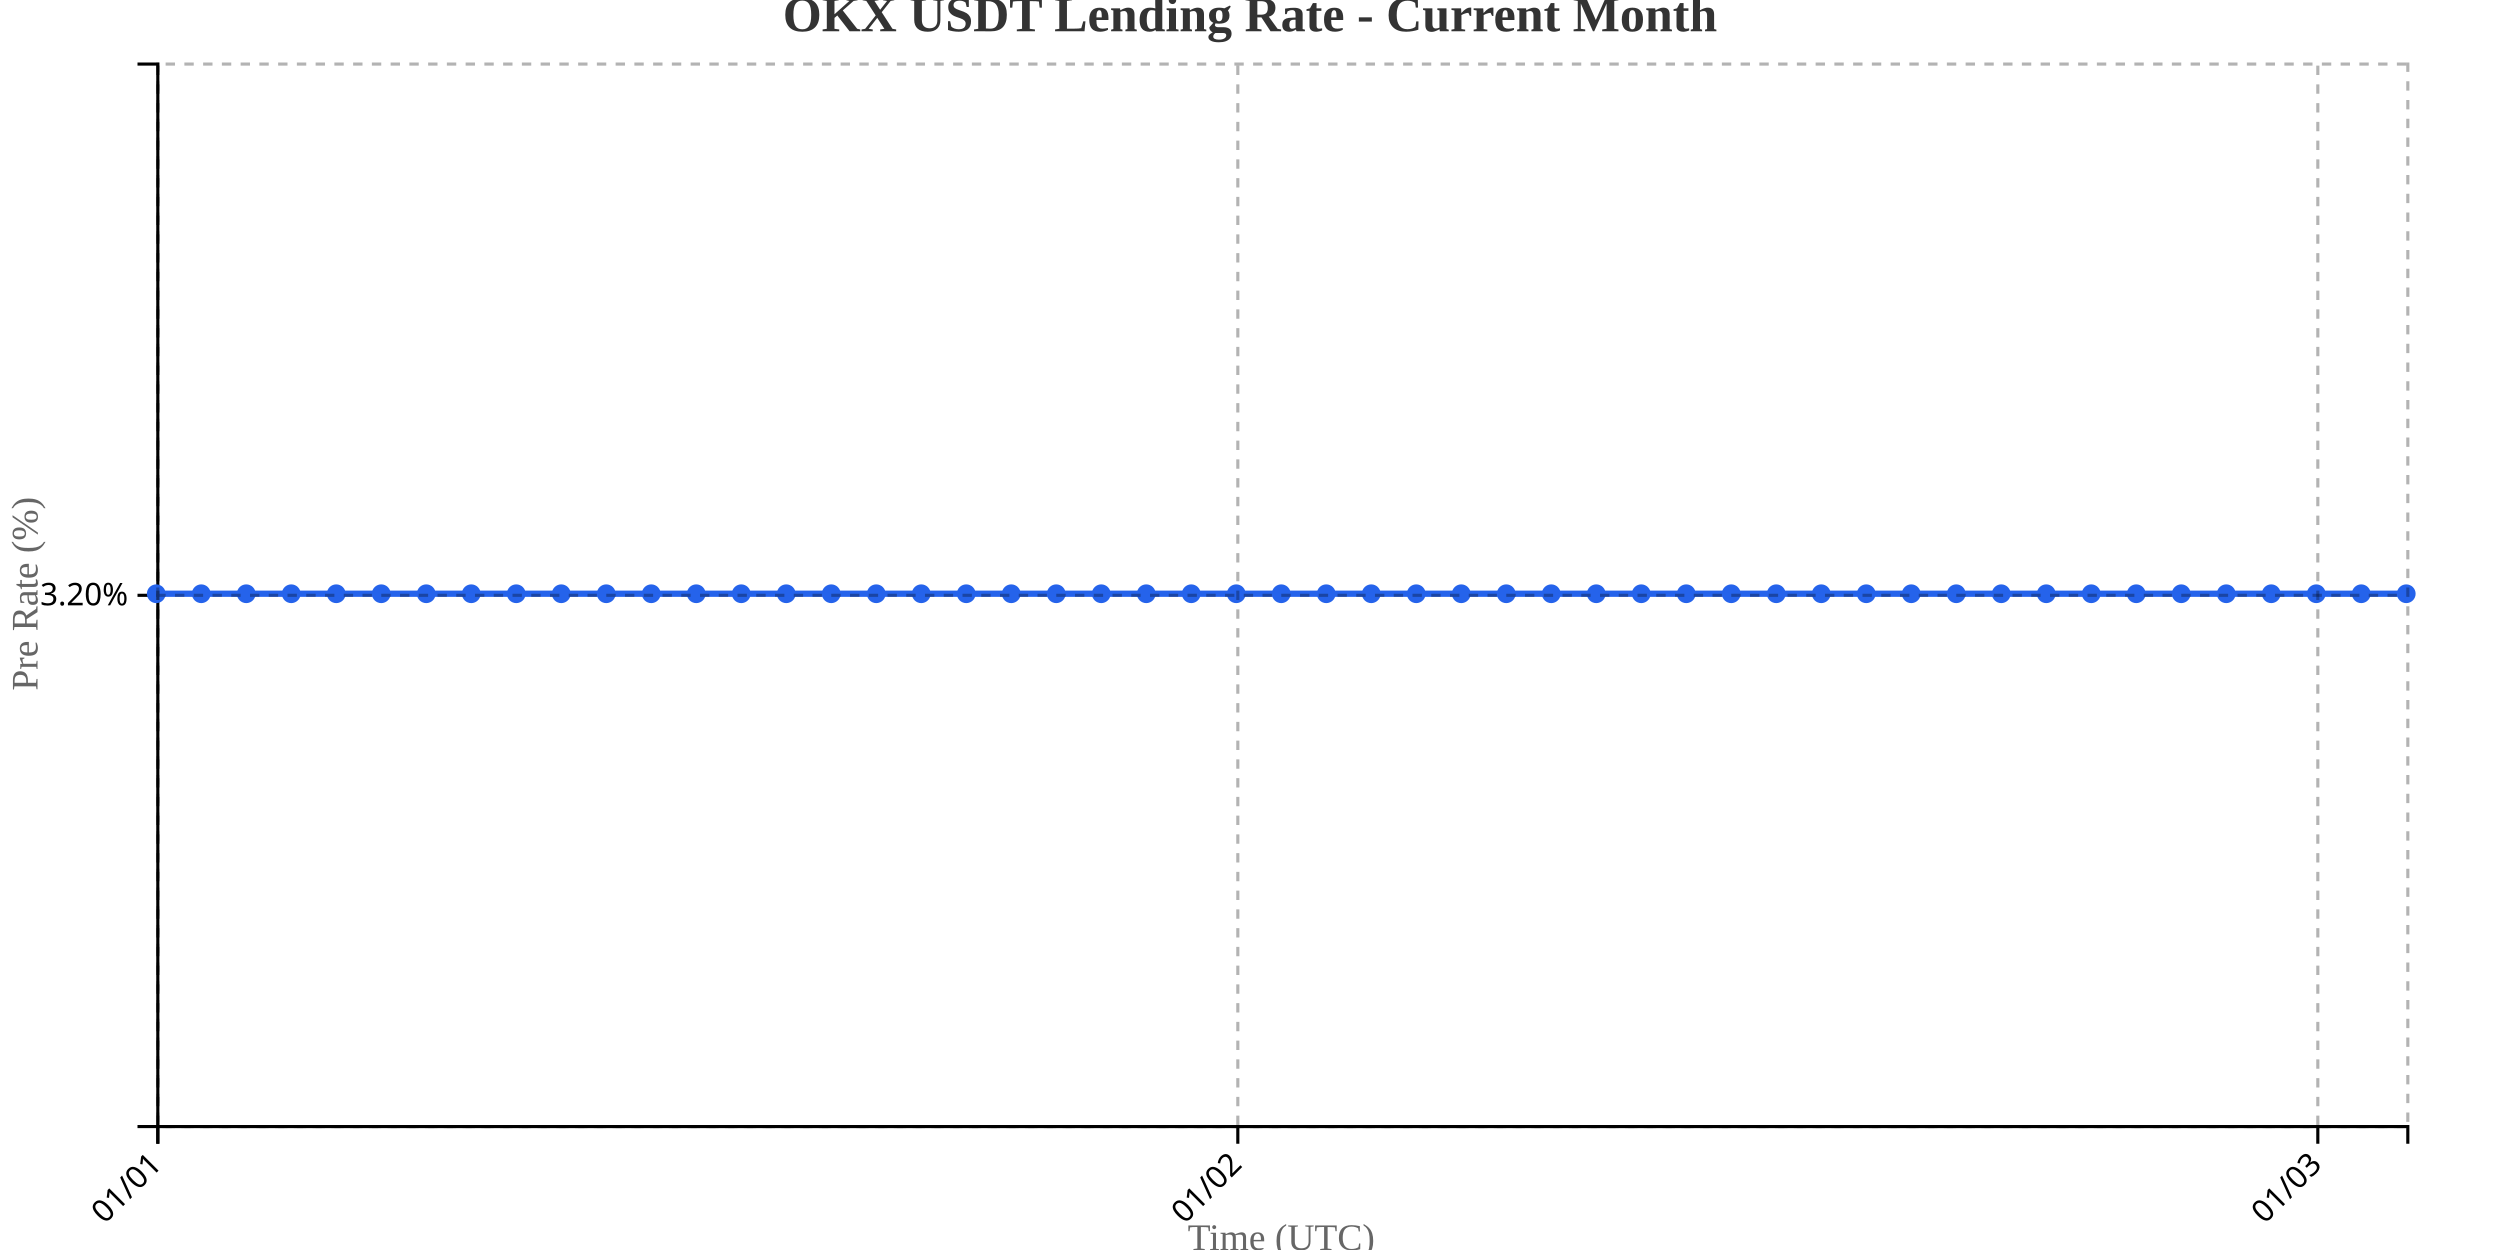
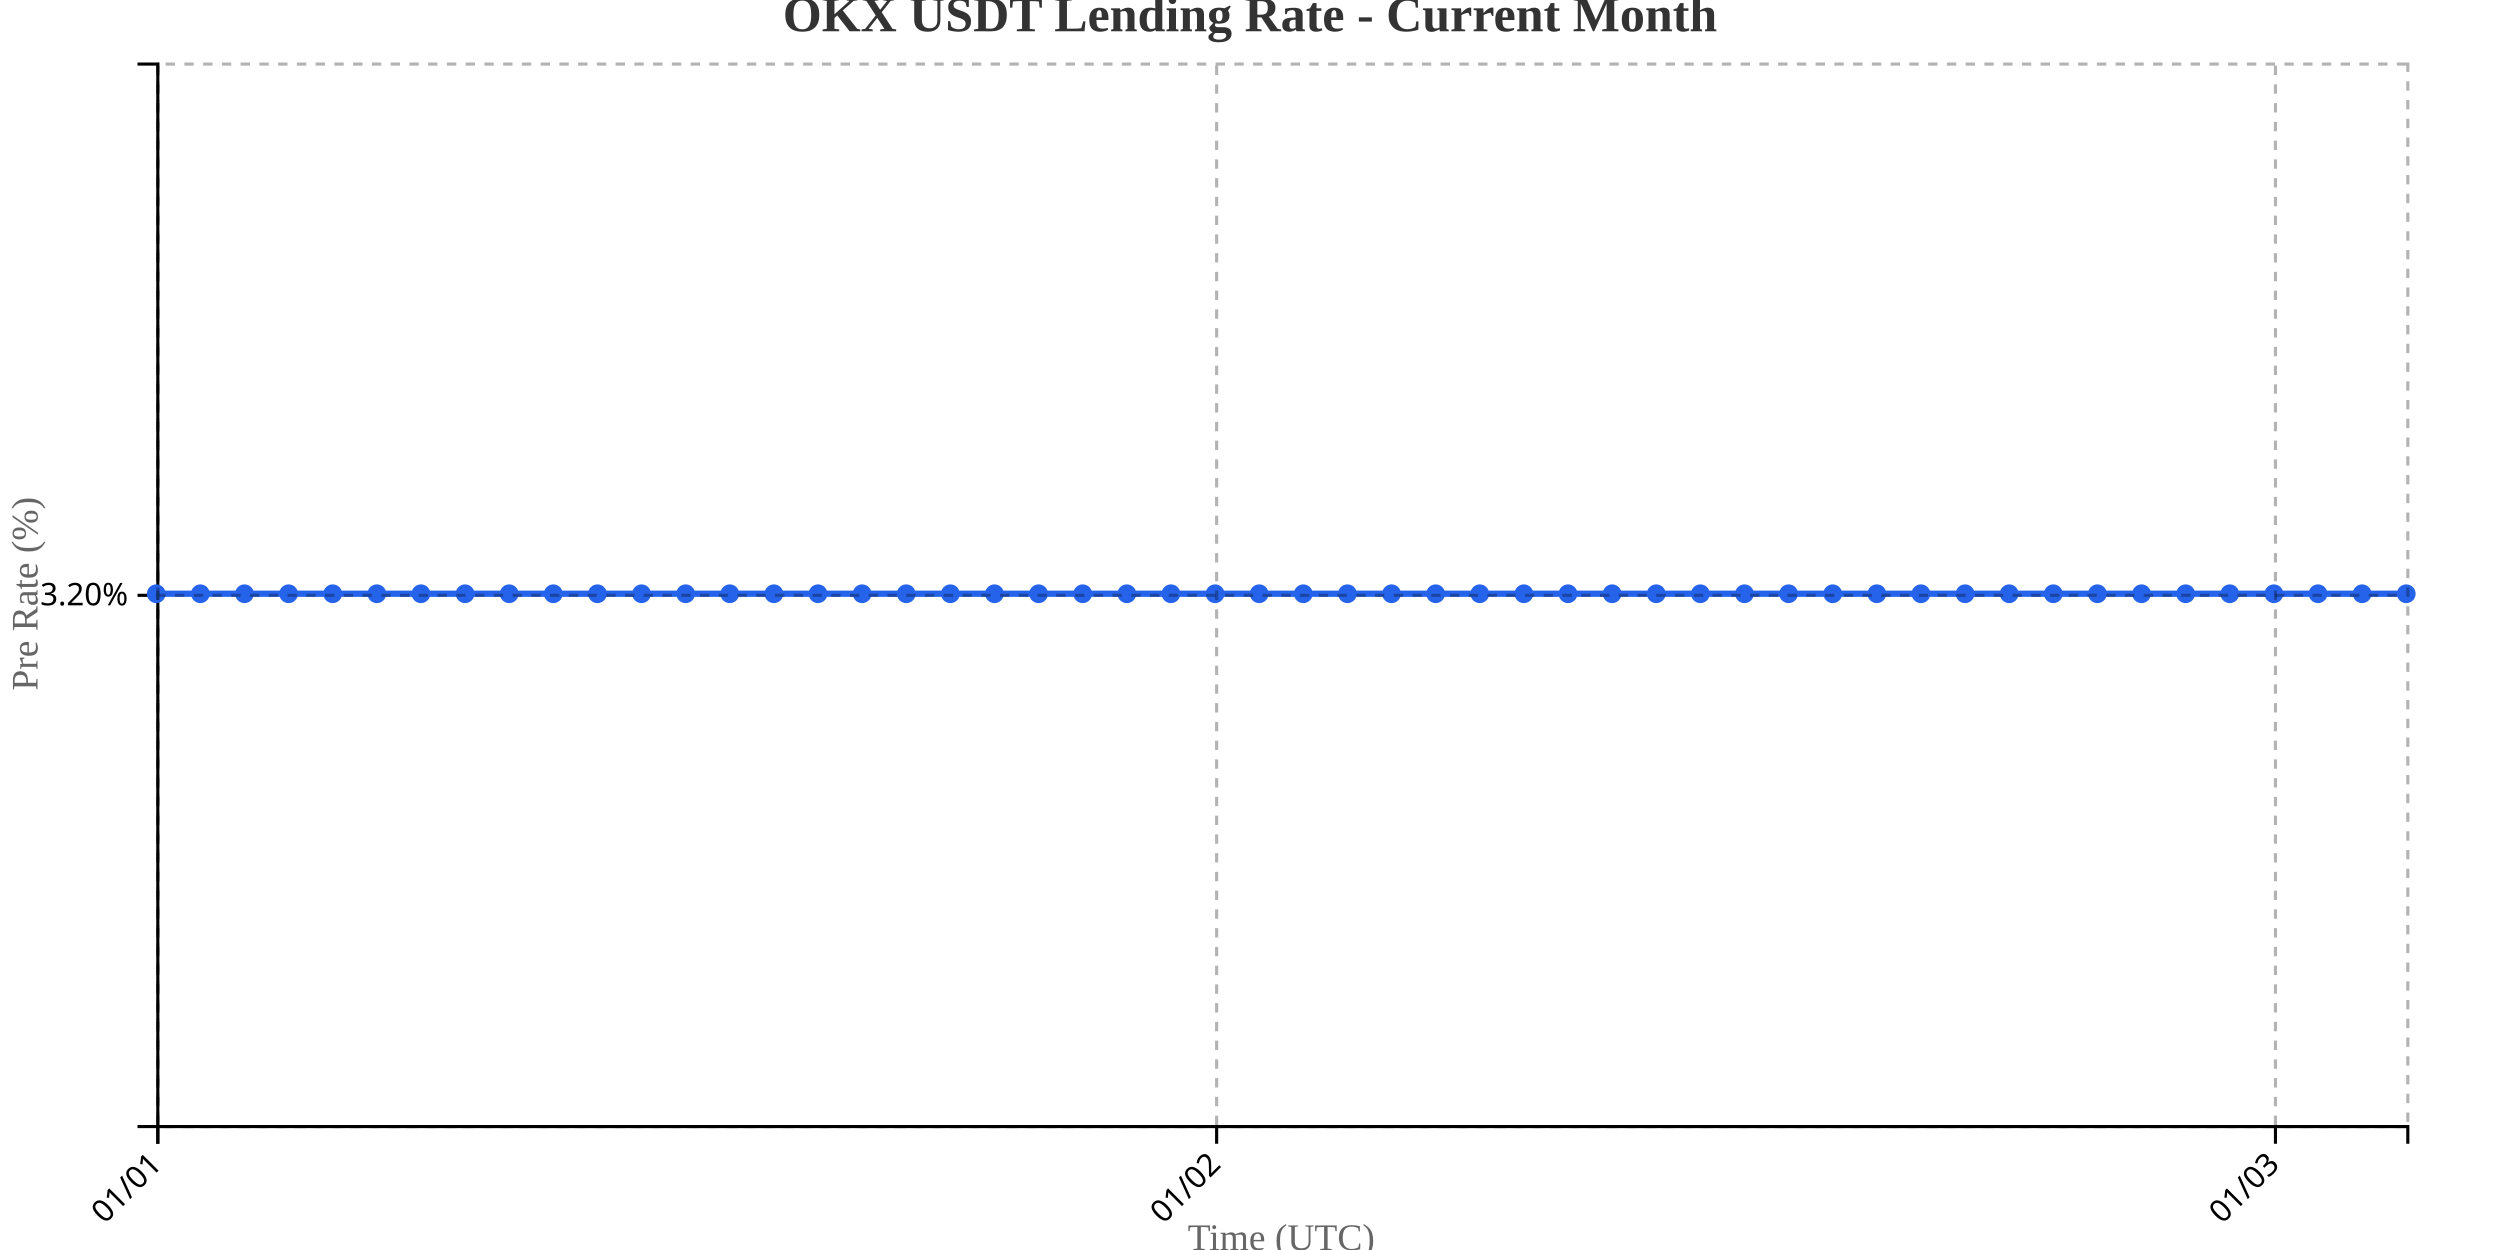
<svg xmlns="http://www.w3.org/2000/svg" width="800" height="400">
  <g transform="translate(50,20)">
    <g transform="translate(0,340)" fill="none" font-size="10" font-family="sans-serif" text-anchor="middle">
      <path class="domain" stroke="currentColor" d="M0.5,6V0.5H720.5V6" />
      <g class="tick" opacity="1" transform="translate(0.5,0)">
        <line stroke="currentColor" y2="6" />
        <text fill="currentColor" y="9" dy=".15em" style="text-anchor: end;" dx="-.8em" transform="rotate(-45)">01/01</text>
      </g>
-       <g class="tick" opacity="1" transform="translate(346.1,0)">
+       <g class="tick" opacity="1" transform="translate(339.3235,0)">
        <line stroke="currentColor" y2="6" />
        <text fill="currentColor" y="9" dy=".15em" style="text-anchor: end;" dx="-.8em" transform="rotate(-45)">01/02</text>
      </g>
-       <g class="tick" opacity="1" transform="translate(691.7,0)">
+       <g class="tick" opacity="1" transform="translate(678.1471,0)">
        <line stroke="currentColor" y2="6" />
        <text fill="currentColor" y="9" dy=".15em" style="text-anchor: end;" dx="-.8em" transform="rotate(-45)">01/03</text>
      </g>
    </g>
    <g fill="none" font-size="10" font-family="sans-serif" text-anchor="end">
      <path class="domain" stroke="currentColor" d="M-6,340.5H0.5V0.5H-6" />
      <g class="tick" opacity="1" transform="translate(0,170.5)">
        <line stroke="currentColor" x2="-6" />
        <text fill="currentColor" x="-9" dy="0.32em">3.20%</text>
      </g>
    </g>
    <text transform="rotate(-90)" y="-50" x="-170" dy="1em" style="text-anchor: middle; font-size: 12px; fill: #666;">Pre Rate (%)</text>
    <text transform="translate(360, 380)" style="text-anchor: middle; font-size: 12px; fill: #666;">Time (UTC)</text>
-     <path fill="none" stroke="#2563eb" stroke-width="2" d="M0,170C4.8,170,9.6,170,14.4,170C19.2,170,24,170,28.8,170C33.6,170,38.4,170,43.2,170C48,170,52.8,170,57.6,170C62.4,170,67.2,170,72,170C76.8,170,81.6,170,86.4,170C91.2,170,96,170,100.8,170C105.6,170,110.4,170,115.2,170C120,170,124.8,170,129.6,170C134.4,170,139.2,170,144,170C148.8,170,153.6,170,158.4,170C163.2,170,168,170,172.8,170C177.6,170,182.4,170,187.2,170C192,170,196.8,170,201.6,170C206.4,170,211.2,170,216,170C220.8,170,225.6,170,230.4,170C235.2,170,240,170,244.8,170C249.6,170,254.4,170,259.2,170C264,170,268.8,170,273.6,170C278.4,170,283.2,170,288,170C292.8,170,297.6,170,302.4,170C307.2,170,312,170,316.8,170C321.6,170,326.4,170,331.2,170C336,170,340.8,170,345.6,170C350.4,170,355.2,170,360,170C364.8,170,369.6,170,374.4,170C379.2,170,384,170,388.8,170C393.6,170,398.4,170,403.2,170C408,170,412.8,170,417.6,170C422.4,170,427.2,170,432,170C436.8,170,441.6,170,446.4,170C451.2,170,456,170,460.8,170C465.6,170,470.4,170,475.2,170C480,170,484.8,170,489.6,170C494.4,170,499.2,170,504,170C508.8,170,513.6,170,518.4,170C523.2,170,528,170,532.8,170C537.6,170,542.4,170,547.2,170C552,170,556.8,170,561.6,170C566.4,170,571.2,170,576,170C580.8,170,585.6,170,590.4,170C595.2,170,600,170,604.8,170C609.6,170,614.4,170,619.2,170C624,170,628.8,170,633.6,170C638.4,170,643.2,170,648,170C652.8,170,657.6,170,662.4,170C667.2,170,672,170,676.8,170C681.6,170,686.4,170,691.2,170C696,170,700.8,170,705.6,170C710.4,170,715.2,170,720,170" />
+     <path fill="none" stroke="#2563eb" stroke-width="2" d="M0,170C4.706,170,9.412,170,14.118,170C18.824,170,23.529,170,28.235,170C32.941,170,37.647,170,42.353,170C47.059,170,51.765,170,56.471,170C61.176,170,65.882,170,70.588,170C75.294,170,80,170,84.706,170C89.412,170,94.118,170,98.824,170C103.529,170,108.235,170,112.941,170C117.647,170,122.353,170,127.059,170C131.765,170,136.471,170,141.176,170C145.882,170,150.588,170,155.294,170C160,170,164.706,170,169.412,170C174.118,170,178.824,170,183.529,170C188.235,170,192.941,170,197.647,170C202.353,170,207.059,170,211.765,170C216.471,170,221.176,170,225.882,170C230.588,170,235.294,170,240,170C244.706,170,249.412,170,254.118,170C258.824,170,263.529,170,268.235,170C272.941,170,277.647,170,282.353,170C287.059,170,291.765,170,296.471,170C301.176,170,305.882,170,310.588,170C315.294,170,320,170,324.706,170C329.412,170,334.118,170,338.824,170C343.529,170,348.235,170,352.941,170C357.647,170,362.353,170,367.059,170C371.765,170,376.471,170,381.176,170C385.882,170,390.588,170,395.294,170C400,170,404.706,170,409.412,170C414.118,170,418.824,170,423.529,170C428.235,170,432.941,170,437.647,170C442.353,170,447.059,170,451.765,170C456.471,170,461.176,170,465.882,170C470.588,170,475.294,170,480,170C484.706,170,489.412,170,494.118,170C498.824,170,503.529,170,508.235,170C512.941,170,517.647,170,522.353,170C527.059,170,531.765,170,536.471,170C541.176,170,545.882,170,550.588,170C555.294,170,560,170,564.706,170C569.412,170,574.118,170,578.824,170C583.529,170,588.235,170,592.941,170C597.647,170,602.353,170,607.059,170C611.765,170,616.471,170,621.176,170C625.882,170,630.588,170,635.294,170C640,170,644.706,170,649.412,170C654.118,170,658.824,170,663.529,170C668.235,170,672.941,170,677.647,170C682.353,170,687.059,170,691.765,170C696.471,170,701.176,170,705.882,170C710.588,170,715.294,170,720,170" />
    <circle class="dot" cx="0" cy="170" r="3" fill="#2563eb" />
-     <circle class="dot" cx="14.4" cy="170" r="3" fill="#2563eb" />
-     <circle class="dot" cx="28.8" cy="170" r="3" fill="#2563eb" />
-     <circle class="dot" cx="43.2" cy="170" r="3" fill="#2563eb" />
-     <circle class="dot" cx="57.6" cy="170" r="3" fill="#2563eb" />
-     <circle class="dot" cx="72" cy="170" r="3" fill="#2563eb" />
-     <circle class="dot" cx="86.4" cy="170" r="3" fill="#2563eb" />
-     <circle class="dot" cx="100.8" cy="170" r="3" fill="#2563eb" />
-     <circle class="dot" cx="115.2" cy="170" r="3" fill="#2563eb" />
-     <circle class="dot" cx="129.6" cy="170" r="3" fill="#2563eb" />
-     <circle class="dot" cx="144" cy="170" r="3" fill="#2563eb" />
-     <circle class="dot" cx="158.4" cy="170" r="3" fill="#2563eb" />
-     <circle class="dot" cx="172.8" cy="170" r="3" fill="#2563eb" />
-     <circle class="dot" cx="187.2" cy="170" r="3" fill="#2563eb" />
-     <circle class="dot" cx="201.6" cy="170" r="3" fill="#2563eb" />
-     <circle class="dot" cx="216" cy="170" r="3" fill="#2563eb" />
-     <circle class="dot" cx="230.4" cy="170" r="3" fill="#2563eb" />
-     <circle class="dot" cx="244.8" cy="170" r="3" fill="#2563eb" />
-     <circle class="dot" cx="259.2" cy="170" r="3" fill="#2563eb" />
-     <circle class="dot" cx="273.6" cy="170" r="3" fill="#2563eb" />
-     <circle class="dot" cx="288" cy="170" r="3" fill="#2563eb" />
-     <circle class="dot" cx="302.4" cy="170" r="3" fill="#2563eb" />
-     <circle class="dot" cx="316.8" cy="170" r="3" fill="#2563eb" />
-     <circle class="dot" cx="331.2" cy="170" r="3" fill="#2563eb" />
-     <circle class="dot" cx="345.6" cy="170" r="3" fill="#2563eb" />
-     <circle class="dot" cx="360" cy="170" r="3" fill="#2563eb" />
-     <circle class="dot" cx="374.4" cy="170" r="3" fill="#2563eb" />
-     <circle class="dot" cx="388.8" cy="170" r="3" fill="#2563eb" />
-     <circle class="dot" cx="403.2" cy="170" r="3" fill="#2563eb" />
-     <circle class="dot" cx="417.6" cy="170" r="3" fill="#2563eb" />
-     <circle class="dot" cx="432" cy="170" r="3" fill="#2563eb" />
-     <circle class="dot" cx="446.4" cy="170" r="3" fill="#2563eb" />
-     <circle class="dot" cx="460.8" cy="170" r="3" fill="#2563eb" />
-     <circle class="dot" cx="475.2" cy="170" r="3" fill="#2563eb" />
-     <circle class="dot" cx="489.6" cy="170" r="3" fill="#2563eb" />
-     <circle class="dot" cx="504" cy="170" r="3" fill="#2563eb" />
-     <circle class="dot" cx="518.4" cy="170" r="3" fill="#2563eb" />
-     <circle class="dot" cx="532.8" cy="170" r="3" fill="#2563eb" />
-     <circle class="dot" cx="547.2" cy="170" r="3" fill="#2563eb" />
-     <circle class="dot" cx="561.6" cy="170" r="3" fill="#2563eb" />
-     <circle class="dot" cx="576" cy="170" r="3" fill="#2563eb" />
-     <circle class="dot" cx="590.4" cy="170" r="3" fill="#2563eb" />
-     <circle class="dot" cx="604.8" cy="170" r="3" fill="#2563eb" />
-     <circle class="dot" cx="619.2" cy="170" r="3" fill="#2563eb" />
-     <circle class="dot" cx="633.6" cy="170" r="3" fill="#2563eb" />
-     <circle class="dot" cx="648" cy="170" r="3" fill="#2563eb" />
-     <circle class="dot" cx="662.4" cy="170" r="3" fill="#2563eb" />
-     <circle class="dot" cx="676.8" cy="170" r="3" fill="#2563eb" />
-     <circle class="dot" cx="691.2" cy="170" r="3" fill="#2563eb" />
-     <circle class="dot" cx="705.6" cy="170" r="3" fill="#2563eb" />
+     <circle class="dot" cx="14.118" cy="170" r="3" fill="#2563eb" />
+     <circle class="dot" cx="28.235" cy="170" r="3" fill="#2563eb" />
+     <circle class="dot" cx="42.353" cy="170" r="3" fill="#2563eb" />
+     <circle class="dot" cx="56.471" cy="170" r="3" fill="#2563eb" />
+     <circle class="dot" cx="70.588" cy="170" r="3" fill="#2563eb" />
+     <circle class="dot" cx="84.706" cy="170" r="3" fill="#2563eb" />
+     <circle class="dot" cx="98.824" cy="170" r="3" fill="#2563eb" />
+     <circle class="dot" cx="112.941" cy="170" r="3" fill="#2563eb" />
+     <circle class="dot" cx="127.059" cy="170" r="3" fill="#2563eb" />
+     <circle class="dot" cx="141.176" cy="170" r="3" fill="#2563eb" />
+     <circle class="dot" cx="155.294" cy="170" r="3" fill="#2563eb" />
+     <circle class="dot" cx="169.412" cy="170" r="3" fill="#2563eb" />
+     <circle class="dot" cx="183.529" cy="170" r="3" fill="#2563eb" />
+     <circle class="dot" cx="197.647" cy="170" r="3" fill="#2563eb" />
+     <circle class="dot" cx="211.765" cy="170" r="3" fill="#2563eb" />
+     <circle class="dot" cx="225.882" cy="170" r="3" fill="#2563eb" />
+     <circle class="dot" cx="240" cy="170" r="3" fill="#2563eb" />
+     <circle class="dot" cx="254.118" cy="170" r="3" fill="#2563eb" />
+     <circle class="dot" cx="268.235" cy="170" r="3" fill="#2563eb" />
+     <circle class="dot" cx="282.353" cy="170" r="3" fill="#2563eb" />
+     <circle class="dot" cx="296.471" cy="170" r="3" fill="#2563eb" />
+     <circle class="dot" cx="310.588" cy="170" r="3" fill="#2563eb" />
+     <circle class="dot" cx="324.706" cy="170" r="3" fill="#2563eb" />
+     <circle class="dot" cx="338.824" cy="170" r="3" fill="#2563eb" />
+     <circle class="dot" cx="352.941" cy="170" r="3" fill="#2563eb" />
+     <circle class="dot" cx="367.059" cy="170" r="3" fill="#2563eb" />
+     <circle class="dot" cx="381.176" cy="170" r="3" fill="#2563eb" />
+     <circle class="dot" cx="395.294" cy="170" r="3" fill="#2563eb" />
+     <circle class="dot" cx="409.412" cy="170" r="3" fill="#2563eb" />
+     <circle class="dot" cx="423.529" cy="170" r="3" fill="#2563eb" />
+     <circle class="dot" cx="437.647" cy="170" r="3" fill="#2563eb" />
+     <circle class="dot" cx="451.765" cy="170" r="3" fill="#2563eb" />
+     <circle class="dot" cx="465.882" cy="170" r="3" fill="#2563eb" />
+     <circle class="dot" cx="480" cy="170" r="3" fill="#2563eb" />
+     <circle class="dot" cx="494.118" cy="170" r="3" fill="#2563eb" />
+     <circle class="dot" cx="508.235" cy="170" r="3" fill="#2563eb" />
+     <circle class="dot" cx="522.353" cy="170" r="3" fill="#2563eb" />
+     <circle class="dot" cx="536.471" cy="170" r="3" fill="#2563eb" />
+     <circle class="dot" cx="550.588" cy="170" r="3" fill="#2563eb" />
+     <circle class="dot" cx="564.706" cy="170" r="3" fill="#2563eb" />
+     <circle class="dot" cx="578.824" cy="170" r="3" fill="#2563eb" />
+     <circle class="dot" cx="592.941" cy="170" r="3" fill="#2563eb" />
+     <circle class="dot" cx="607.059" cy="170" r="3" fill="#2563eb" />
+     <circle class="dot" cx="621.176" cy="170" r="3" fill="#2563eb" />
+     <circle class="dot" cx="635.294" cy="170" r="3" fill="#2563eb" />
+     <circle class="dot" cx="649.412" cy="170" r="3" fill="#2563eb" />
+     <circle class="dot" cx="663.529" cy="170" r="3" fill="#2563eb" />
+     <circle class="dot" cx="677.647" cy="170" r="3" fill="#2563eb" />
+     <circle class="dot" cx="691.765" cy="170" r="3" fill="#2563eb" />
+     <circle class="dot" cx="705.882" cy="170" r="3" fill="#2563eb" />
    <circle class="dot" cx="720" cy="170" r="3" fill="#2563eb" />
    <g class="grid" transform="translate(0,340)" fill="none" font-size="10" font-family="sans-serif" text-anchor="middle" style="stroke-dasharray: 3,3; opacity: 0.3;">
      <path class="domain" stroke="currentColor" d="M0.5,-340V0.5H720.5V-340" />
      <g class="tick" opacity="1" transform="translate(0.5,0)">
        <line stroke="currentColor" y2="-340" />
        <text fill="currentColor" y="3" dy="0.71em" />
      </g>
-       <g class="tick" opacity="1" transform="translate(346.1,0)">
+       <g class="tick" opacity="1" transform="translate(339.3235,0)">
        <line stroke="currentColor" y2="-340" />
        <text fill="currentColor" y="3" dy="0.71em" />
      </g>
-       <g class="tick" opacity="1" transform="translate(691.7,0)">
+       <g class="tick" opacity="1" transform="translate(678.1471,0)">
        <line stroke="currentColor" y2="-340" />
        <text fill="currentColor" y="3" dy="0.71em" />
      </g>
    </g>
    <g class="grid" fill="none" font-size="10" font-family="sans-serif" text-anchor="end" style="stroke-dasharray: 3,3; opacity: 0.3;">
      <path class="domain" stroke="currentColor" d="M720,340.5H0.5V0.5H720" />
      <g class="tick" opacity="1" transform="translate(0,170.5)">
        <line stroke="currentColor" x2="720" />
        <text fill="currentColor" x="-3" dy="0.32em" />
      </g>
    </g>
  </g>
  <text x="400" y="10" text-anchor="middle" style="font-size: 16px; font-weight: bold; fill: #333;">OKX USDT Lending Rate - Current Month</text>
</svg>
